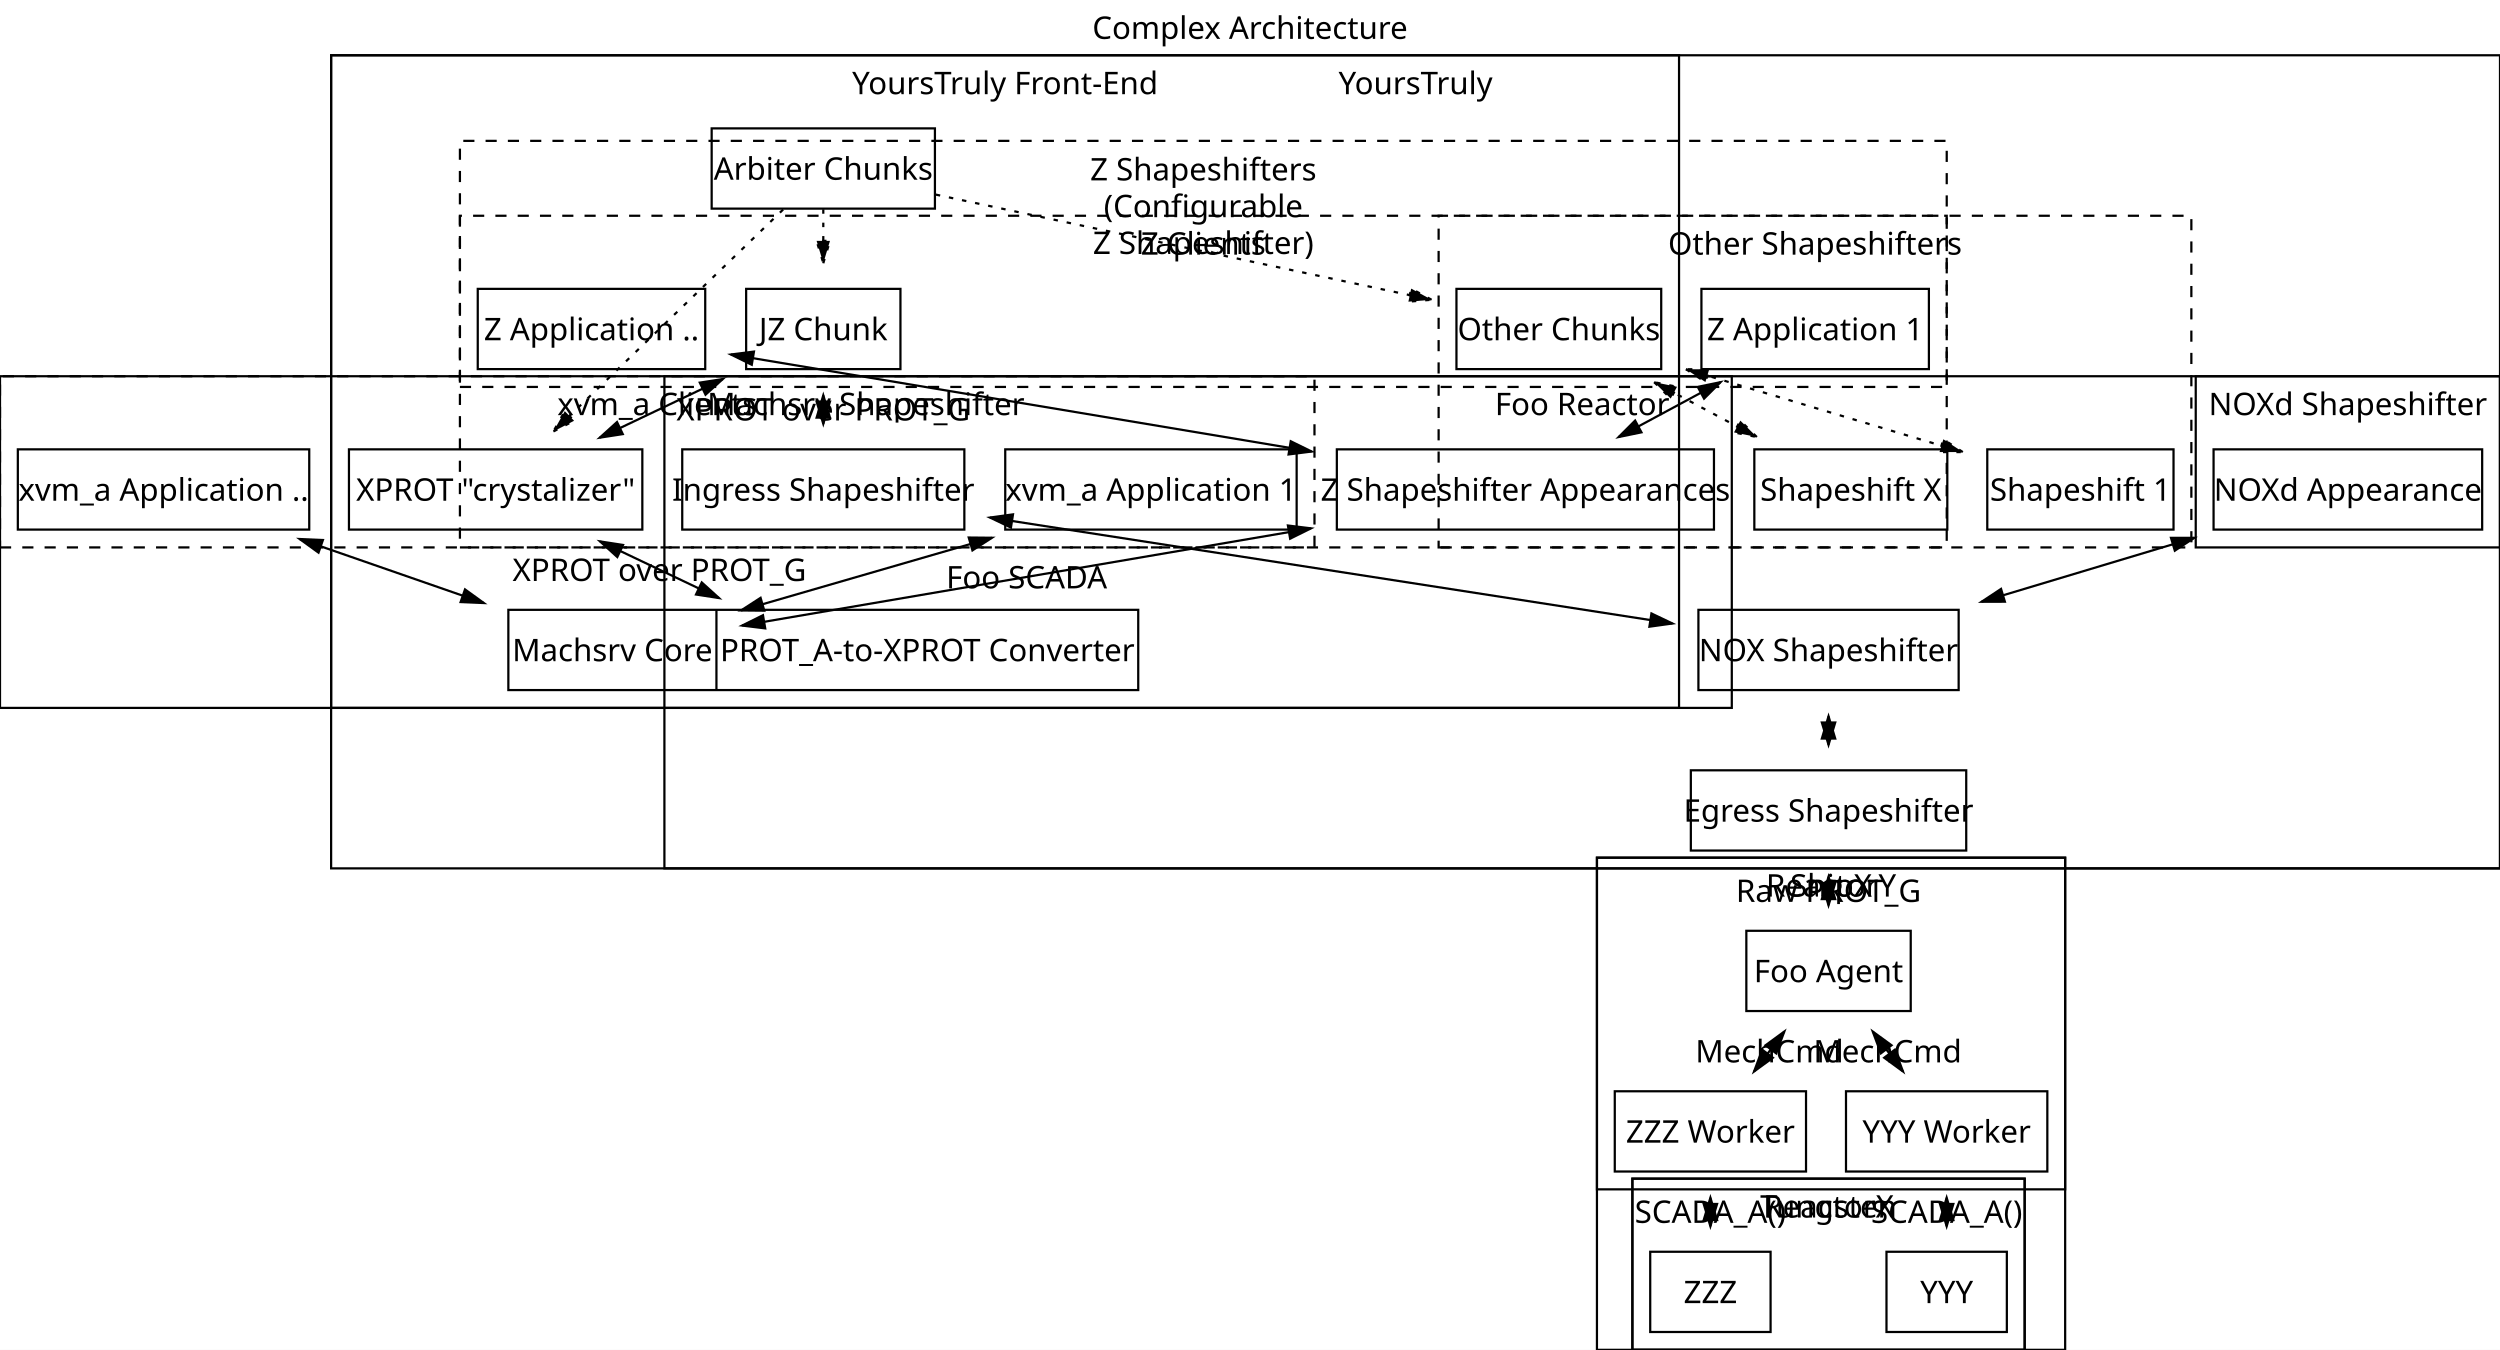
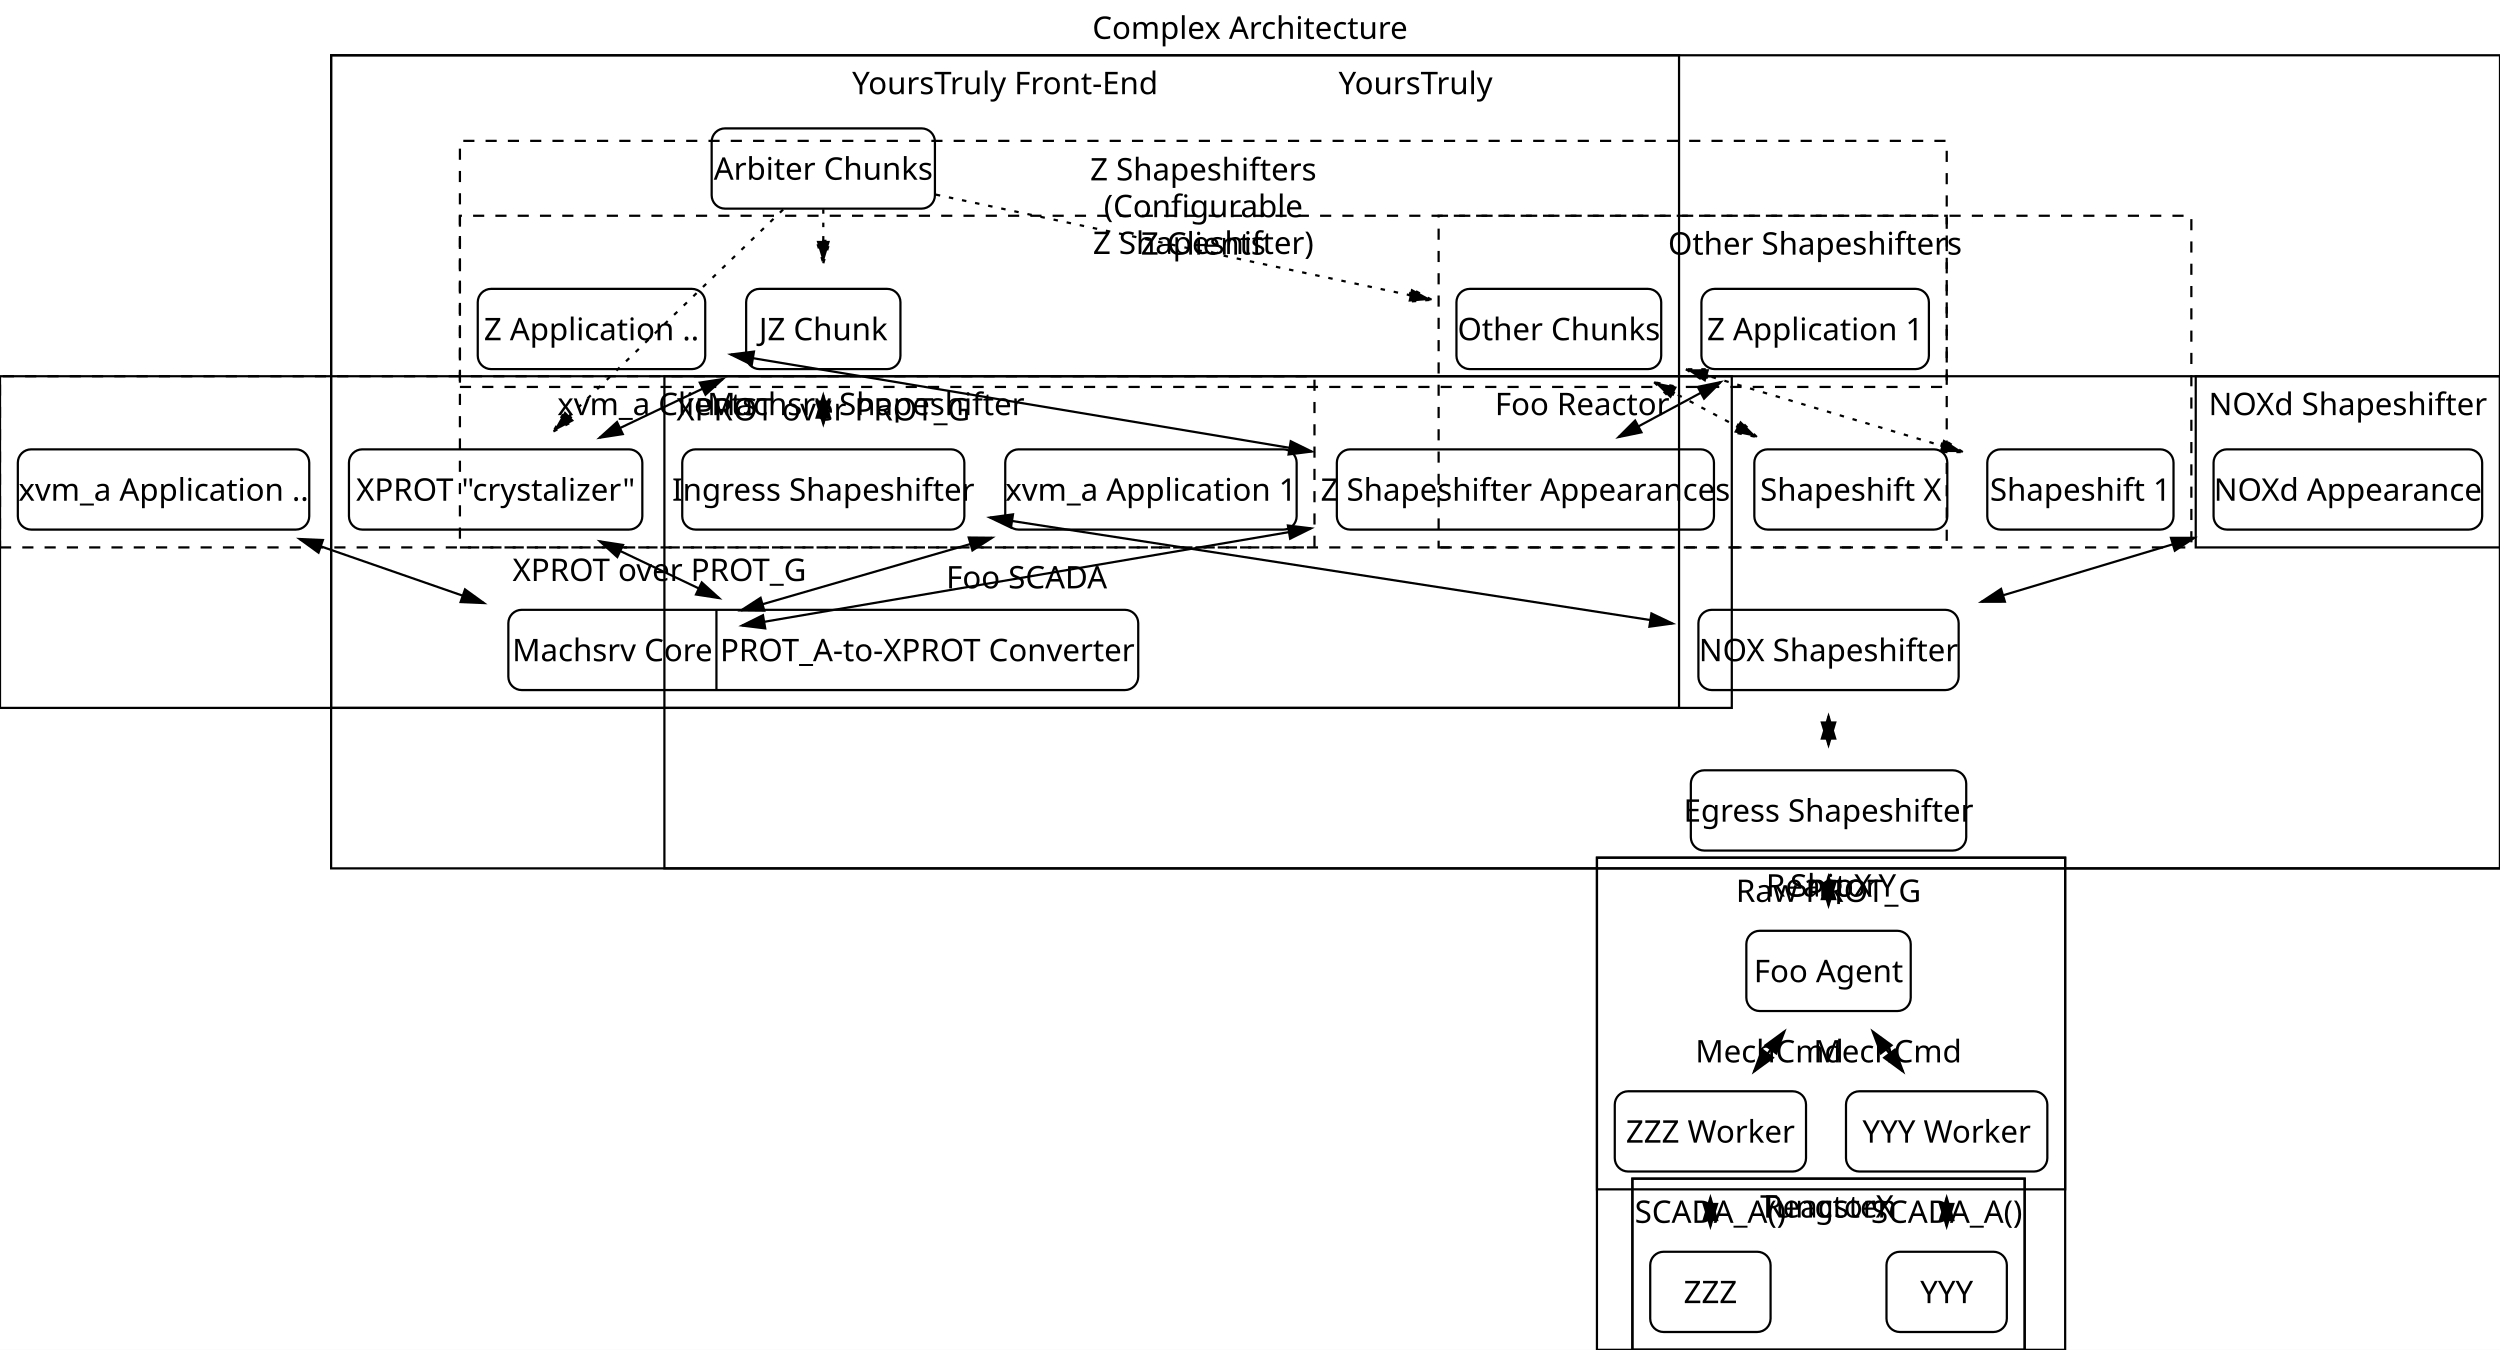
<svg xmlns="http://www.w3.org/2000/svg" width="1121.624pt" height="605.6pt" viewBox="0 0 1121.624 605.6">
  <rect x="0" y="0" width="1121.624" height="605.6" fill="white" />
  <g transform="translate(0 605.6) scale(1 -1)">
    <rect x="0" y="360" width="589.74" height="76.8" fill="none" stroke="black" stroke-dasharray="5,5" />
    <text x="294.87" y="-419.35" transform="scale(1 -1)" text-anchor="middle" font-family="Times-Roman" font-size="14" fill="black">xvm_a Clients</text>
    <rect x="206.343" y="432" width="667.055" height="76.8" fill="none" stroke="black" stroke-dasharray="5,5" />
    <text x="539.87" y="-491.35" transform="scale(1 -1)" text-anchor="middle" font-family="Times-Roman" font-size="14" fill="black">Z Clients</text>
    <rect x="206.343" y="360" width="667.055" height="182.4" fill="none" stroke="black" stroke-dasharray="5,5" />
    <text x="539.87" y="-524.651" transform="scale(1 -1)" text-anchor="middle" font-family="Times-Roman" font-size="14" fill="black">Z Shapeshifters</text>
    <text x="539.87" y="-508.15" transform="scale(1 -1)" text-anchor="middle" font-family="Times-Roman" font-size="14" fill="black">(Configurable</text>
    <text x="539.87" y="-491.65" transform="scale(1 -1)" text-anchor="middle" font-family="Times-Roman" font-size="14" fill="black">Z Shapeshifter)</text>
    <rect x="0" y="288" width="776.968" height="148.8" fill="none" stroke="black" />
    <text x="388.484" y="-419.35" transform="scale(1 -1)" text-anchor="middle" font-family="Times-Roman" font-size="14" fill="black">Machsrv Shapeshifter</text>
    <rect x="985.116" y="360" width="136.508" height="76.8" fill="none" stroke="black" />
    <text x="1053.37" y="-419.35" transform="scale(1 -1)" text-anchor="middle" font-family="Times-Roman" font-size="14" fill="black">NOXd Shapeshifter</text>
    <rect x="148.558" y="216" width="973.066" height="364.8" fill="none" stroke="black" />
    <text x="635.091" y="-563.35" transform="scale(1 -1)" text-anchor="middle" font-family="Times-Roman" font-size="14" fill="black">YoursTruly</text>
    <rect x="298.086" y="216" width="823.539" height="220.8" fill="none" stroke="black" />
    <text x="709.855" y="-419.35" transform="scale(1 -1)" text-anchor="middle" font-family="Times-Roman" font-size="14" fill="black">Foo Reactor</text>
    <rect x="148.558" y="288" width="604.744" height="292.8" fill="none" stroke="black" />
    <text x="450.93" y="-563.35" transform="scale(1 -1)" text-anchor="middle" font-family="Times-Roman" font-size="14" fill="black">YoursTruly Front-End</text>
    <rect x="645.438" y="360" width="337.713" height="148.8" fill="none" stroke="black" stroke-dasharray="5,5" />
    <text x="814.295" y="-491.35" transform="scale(1 -1)" text-anchor="middle" font-family="Times-Roman" font-size="14" fill="black">Other Shapeshifters</text>
    <rect x="716.468" y="0" width="210.066" height="220.8" fill="none" stroke="black" />
    <text x="821.501" y="-203.35" transform="scale(1 -1)" text-anchor="middle" font-family="Times-Roman" font-size="14" fill="black">ShipX</text>
    <rect x="732.37" y="0" width="176" height="76.8" fill="none" stroke="black" />
    <text x="820.37" y="-59.35" transform="scale(1 -1)" text-anchor="middle" font-family="Times-Roman" font-size="14" fill="black">ReactorX</text>
    <rect x="732.37" y="0" width="176" height="76.8" fill="none" stroke="black" />
    <text x="820.37" y="-59.35" transform="scale(1 -1)" text-anchor="middle" font-family="Times-Roman" font-size="14" fill="black">Tungsten</text>
    <rect x="716.468" y="72" width="210.066" height="148.8" fill="none" stroke="black" />
    <text x="821.501" y="-203.35" transform="scale(1 -1)" text-anchor="middle" font-family="Times-Roman" font-size="14" fill="black">ReactorY</text>
    <path d="M 771.909 434.136 C 757.243 426.239 740.83 417.401 726.214 409.531" fill="none" stroke="black" />
    <polygon points="726.214,409.531 736.441,411.631 733.596,416.914" fill="black" stroke="black" />
    <polygon points="771.909,434.136 761.682,432.037 764.527,426.754" fill="black" stroke="black" />
    <path d="M 327.913 446.551 C 396.825 435.039 508.477 416.385 588.464 403.023" fill="none" stroke="black" />
    <polygon points="588.464,403.023 579.095,407.629 578.106,401.711" fill="black" stroke="black" />
    <polygon points="327.913,446.551 337.282,441.945 338.27,447.863" fill="black" stroke="black" />
    <path d="M 588.173 368.561 C 509.005 355.032 399.372 336.297 332.958 324.947" fill="none" stroke="black" />
    <polygon points="332.958,324.947 343.321,323.674 342.31,329.589" fill="black" stroke="black" />
    <polygon points="588.173,368.561 577.81,369.833 578.821,363.919" fill="black" stroke="black" />
    <text x="460.601" y="-341.618" transform="scale(1 -1)" text-anchor="middle" font-family="Times-Roman" font-size="14" fill="black">Foo SCADA</text>
    <path d="M 445.054 364.339 C 409.17 353.943 366.242 341.506 332.463 331.72" fill="none" stroke="black" />
    <polygon points="332.463,331.72 342.903,331.621 341.234,337.384" fill="black" stroke="black" />
    <polygon points="445.054,364.339 434.614,364.438 436.284,358.675" fill="black" stroke="black" />
    <path d="M 134.444 363.771 C 160.695 354.646 191.221 344.035 217.084 335.045" fill="none" stroke="black" />
    <polygon points="217.084,335.045 208.623,341.162 206.653,335.495" fill="black" stroke="black" />
    <polygon points="134.444,363.771 142.904,357.654 144.874,363.321" fill="black" stroke="black" />
    <path d="M 444.139 373.395 C 529.261 360.183 667.242 338.767 750.341 325.869" fill="none" stroke="black" />
    <polygon points="750.341,325.869 740.919,330.368 739.999,324.439" fill="black" stroke="black" />
    <polygon points="444.139,373.395 453.561,368.897 454.481,374.826" fill="black" stroke="black" />
    <path d="M 820.37 284.24 C 820.37 280.012 820.37 275.659 820.37 271.438" fill="none" stroke="black" />
    <polygon points="820.37,271.438 823.37,281.438 817.37,281.438" fill="black" stroke="black" />
    <polygon points="820.37,284.24 817.37,274.24 823.37,274.24" fill="black" stroke="black" />
    <path d="M 984.447 364.294 C 954.346 355.25 919.129 344.67 889.055 335.635" fill="none" stroke="black" />
    <polygon points="889.055,335.635 899.495,335.639 897.769,341.385" fill="black" stroke="black" />
    <polygon points="984.447,364.294 974.007,364.289 975.733,358.543" fill="black" stroke="black" />
    <path d="M 351.345 511.588 C 325.527 486.648 277.876 440.618 248.281 412.03" fill="none" stroke="black" stroke-dasharray="2,4" />
    <polygon points="248.281,412.03 257.558,416.82 253.389,421.135" fill="black" stroke="black" stroke-dasharray="2,4" />
    <path d="M 369.37 511.697 C 369.37 504.407 369.37 495.726 369.37 487.536" fill="none" stroke="black" stroke-dasharray="2,4" />
    <polygon points="369.37,487.536 372.37,497.536 366.37,497.536" fill="black" stroke="black" stroke-dasharray="2,4" />
    <path d="M 419.849 518.292 C 479.804 505.575 579.565 484.413 642.28 471.11" fill="none" stroke="black" stroke-dasharray="2,4" />
    <polygon points="642.28,471.11 633.12,476.12 631.875,470.25" fill="black" stroke="black" stroke-dasharray="2,4" />
    <path d="M 369.37 428.24 C 369.37 424.012 369.37 419.659 369.37 415.438" fill="none" stroke="black" />
    <polygon points="369.37,415.438 372.37,425.438 366.37,425.438" fill="black" stroke="black" />
    <polygon points="369.37,428.24 366.37,418.24 372.37,418.24" fill="black" stroke="black" />
    <text x="369.37" y="-416.95" transform="scale(1 -1)" text-anchor="middle" font-family="Times-Roman" font-size="14" fill="black">XPROT over PROT_G</text>
    <path d="M 324.275 435.526 C 306.776 427.193 286.738 417.651 269.088 409.246" fill="none" stroke="black" />
    <polygon points="269.088,409.246 279.406,410.837 276.827,416.254" fill="black" stroke="black" />
    <polygon points="324.275,435.526 313.957,433.935 316.536,428.518" fill="black" stroke="black" />
    <path d="M 269.209 362.696 C 286.262 354.575 305.53 345.4 322.58 337.281" fill="none" stroke="black" />
    <polygon points="322.58,337.281 314.841,344.289 312.261,338.872" fill="black" stroke="black" />
    <polygon points="269.209,362.696 276.947,355.688 279.527,361.105" fill="black" stroke="black" />
    <text x="295.87" y="-344.95" transform="scale(1 -1)" text-anchor="middle" font-family="Times-Roman" font-size="14" fill="black">XPROT over PROT_G</text>
    <path d="M 756.402 439.939 C 794.276 428.609 843.64 413.842 880.607 402.784" fill="none" stroke="black" stroke-dasharray="2,4" />
    <polygon points="880.607,402.784 871.886,408.524 870.166,402.776" fill="black" stroke="black" stroke-dasharray="2,4" />
    <polygon points="756.402,439.939 765.123,434.199 766.842,439.947" fill="black" stroke="black" stroke-dasharray="2,4" />
    <path d="M 742.158 434.136 C 756.937 426.239 773.476 417.401 788.205 409.531" fill="none" stroke="black" stroke-dasharray="2,4" />
    <polygon points="788.205,409.531 780.799,416.89 777.971,411.598" fill="black" stroke="black" stroke-dasharray="2,4" />
    <polygon points="742.158,434.136 749.564,426.778 752.392,432.069" fill="black" stroke="black" stroke-dasharray="2,4" />
    <path d="M 800.531 142.797 C 796.096 136.939 791.395 130.73 786.969 124.886" fill="none" stroke="black" />
    <polygon points="786.969,124.886 795.398,131.047 790.614,134.669" fill="black" stroke="black" />
    <polygon points="800.531,142.797 792.102,136.635 796.886,133.013" fill="black" stroke="black" />
    <text x="793.87" y="-128.95" transform="scale(1 -1)" text-anchor="middle" font-family="Times-Roman" font-size="14" fill="black">MechCmd</text>
    <path d="M 840.21 142.797 C 844.645 136.939 849.346 130.73 853.771 124.886" fill="none" stroke="black" />
    <polygon points="853.771,124.886 850.126,134.669 845.343,131.047" fill="black" stroke="black" />
    <polygon points="840.21,142.797 843.854,133.013 848.638,136.635" fill="black" stroke="black" />
    <text x="846.87" y="-128.95" transform="scale(1 -1)" text-anchor="middle" font-family="Times-Roman" font-size="14" fill="black">MechCmd</text>
    <path d="M 767.37 68.24 C 767.37 64.012 767.37 59.659 767.37 55.438" fill="none" stroke="black" />
    <polygon points="767.37,55.438 770.37,65.438 764.37,65.438" fill="black" stroke="black" />
    <polygon points="767.37,68.24 764.37,58.24 770.37,58.24" fill="black" stroke="black" />
    <text x="767.37" y="-56.95" transform="scale(1 -1)" text-anchor="middle" font-family="Times-Roman" font-size="14" fill="black">SCADA_A()</text>
    <path d="M 873.37 68.24 C 873.37 64.012 873.37 59.659 873.37 55.438" fill="none" stroke="black" />
    <polygon points="873.37,55.438 876.37,65.438 870.37,65.438" fill="black" stroke="black" />
    <polygon points="873.37,68.24 870.37,58.24 876.37,58.24" fill="black" stroke="black" />
    <text x="873.37" y="-56.95" transform="scale(1 -1)" text-anchor="middle" font-family="Times-Roman" font-size="14" fill="black">SCADA_A()</text>
    <path d="M 820.37 212.24 C 820.37 208.012 820.37 203.659 820.37 199.438" fill="none" stroke="black" />
    <polygon points="820.37,199.438 823.37,209.438 817.37,209.438" fill="black" stroke="black" />
    <polygon points="820.37,212.24 817.37,202.24 823.37,202.24" fill="black" stroke="black" />
    <text x="820.37" y="-200.95" transform="scale(1 -1)" text-anchor="middle" font-family="Times-Roman" font-size="14" fill="black">Raw PROT_G</text>
-     <rect x="8" y="368" width="130.74" height="36" fill="none" stroke="black" />
+     <rect x="8" y="368" width="130.74" height="36" rx="6" ry="6" fill="none" stroke="black" />
    <text x="73.37" y="-380.95" transform="scale(1 -1)" text-anchor="middle" font-family="Times-Roman" font-size="14" fill="black">xvm_a Application ..</text>
-     <rect x="451" y="368" width="130.74" height="36" fill="none" stroke="black" />
+     <rect x="451" y="368" width="130.74" height="36" rx="6" ry="6" fill="none" stroke="black" />
    <text x="516.37" y="-380.95" transform="scale(1 -1)" text-anchor="middle" font-family="Times-Roman" font-size="14" fill="black">xvm_a Application 1</text>
-     <rect x="214.343" y="440" width="102.055" height="36" fill="none" stroke="black" />
+     <rect x="214.343" y="440" width="102.055" height="36" rx="6" ry="6" fill="none" stroke="black" />
    <text x="265.37" y="-452.95" transform="scale(1 -1)" text-anchor="middle" font-family="Times-Roman" font-size="14" fill="black">Z Application ..</text>
-     <rect x="763.343" y="440" width="102.055" height="36" fill="none" stroke="black" />
+     <rect x="763.343" y="440" width="102.055" height="36" rx="6" ry="6" fill="none" stroke="black" />
    <text x="814.37" y="-452.95" transform="scale(1 -1)" text-anchor="middle" font-family="Times-Roman" font-size="14" fill="black">Z Application 1</text>
-     <rect x="599.772" y="368" width="169.196" height="36" fill="none" stroke="black" />
+     <rect x="599.772" y="368" width="169.196" height="36" rx="6" ry="6" fill="none" stroke="black" />
    <text x="684.37" y="-380.95" transform="scale(1 -1)" text-anchor="middle" font-family="Times-Roman" font-size="14" fill="black">Z Shapeshifter Appearances</text>
-     <rect x="228.072" y="296" width="282.597" height="36" fill="none" stroke="black" />
+     <rect x="228.072" y="296" width="282.597" height="36" rx="6" ry="6" fill="none" stroke="black" />
    <line x1="321.43" y1="296" x2="321.43" y2="332" stroke="black" />
    <text x="274.751" y="-308.95" transform="scale(1 -1)" text-anchor="middle" font-family="Times-Roman" font-size="14" fill="black">Machsrv Core</text>
    <text x="416.05" y="-308.95" transform="scale(1 -1)" text-anchor="middle" font-family="Times-Roman" font-size="14" fill="black">PROT_A-to-XPROT Converter</text>
-     <rect x="993.116" y="368" width="120.508" height="36" fill="none" stroke="black" />
+     <rect x="993.116" y="368" width="120.508" height="36" rx="6" ry="6" fill="none" stroke="black" />
    <text x="1053.37" y="-380.95" transform="scale(1 -1)" text-anchor="middle" font-family="Times-Roman" font-size="14" fill="black">NOXd Appearance</text>
-     <rect x="306.086" y="368" width="126.569" height="36" fill="none" stroke="black" />
+     <rect x="306.086" y="368" width="126.569" height="36" rx="6" ry="6" fill="none" stroke="black" />
    <text x="369.37" y="-380.95" transform="scale(1 -1)" text-anchor="middle" font-family="Times-Roman" font-size="14" fill="black">Ingress Shapeshifter</text>
-     <rect x="761.991" y="296" width="116.758" height="36" fill="none" stroke="black" />
+     <rect x="761.991" y="296" width="116.758" height="36" rx="6" ry="6" fill="none" stroke="black" />
    <text x="820.37" y="-308.95" transform="scale(1 -1)" text-anchor="middle" font-family="Times-Roman" font-size="14" fill="black">NOX Shapeshifter</text>
-     <rect x="758.594" y="224" width="123.552" height="36" fill="none" stroke="black" />
+     <rect x="758.594" y="224" width="123.552" height="36" rx="6" ry="6" fill="none" stroke="black" />
    <text x="820.37" y="-236.95" transform="scale(1 -1)" text-anchor="middle" font-family="Times-Roman" font-size="14" fill="black">Egress Shapeshifter</text>
-     <rect x="653.438" y="440" width="91.864" height="36" fill="none" stroke="black" />
+     <rect x="653.438" y="440" width="91.864" height="36" rx="6" ry="6" fill="none" stroke="black" />
    <text x="699.37" y="-452.95" transform="scale(1 -1)" text-anchor="middle" font-family="Times-Roman" font-size="14" fill="black">Other Chunks</text>
-     <rect x="156.558" y="368" width="131.624" height="36" fill="none" stroke="black" />
+     <rect x="156.558" y="368" width="131.624" height="36" rx="6" ry="6" fill="none" stroke="black" />
    <text x="222.37" y="-380.95" transform="scale(1 -1)" text-anchor="middle" font-family="Times-Roman" font-size="14" fill="black">XPROT "crystalizer"</text>
-     <rect x="334.757" y="440" width="69.226" height="36" fill="none" stroke="black" />
+     <rect x="334.757" y="440" width="69.226" height="36" rx="6" ry="6" fill="none" stroke="black" />
    <text x="369.37" y="-452.95" transform="scale(1 -1)" text-anchor="middle" font-family="Times-Roman" font-size="14" fill="black">JZ Chunk</text>
-     <rect x="319.287" y="512" width="100.167" height="36" fill="none" stroke="black" />
+     <rect x="319.287" y="512" width="100.167" height="36" rx="6" ry="6" fill="none" stroke="black" />
    <text x="369.37" y="-524.95" transform="scale(1 -1)" text-anchor="middle" font-family="Times-Roman" font-size="14" fill="black">Arbiter Chunks</text>
-     <rect x="787.081" y="368" width="86.578" height="36" fill="none" stroke="black" />
+     <rect x="787.081" y="368" width="86.578" height="36" rx="6" ry="6" fill="none" stroke="black" />
    <text x="830.37" y="-380.95" transform="scale(1 -1)" text-anchor="middle" font-family="Times-Roman" font-size="14" fill="black">Shapeshift X</text>
-     <rect x="891.589" y="368" width="83.562" height="36" fill="none" stroke="black" />
+     <rect x="891.589" y="368" width="83.562" height="36" rx="6" ry="6" fill="none" stroke="black" />
    <text x="933.37" y="-380.95" transform="scale(1 -1)" text-anchor="middle" font-family="Times-Roman" font-size="14" fill="black">Shapeshift 1</text>
-     <rect x="740.37" y="8" width="54" height="36" fill="none" stroke="black" />
+     <rect x="740.37" y="8" width="54" height="36" rx="6" ry="6" fill="none" stroke="black" />
    <text x="767.37" y="-20.95" transform="scale(1 -1)" text-anchor="middle" font-family="Times-Roman" font-size="14" fill="black">ZZZ</text>
-     <rect x="846.37" y="8" width="54" height="36" fill="none" stroke="black" />
+     <rect x="846.37" y="8" width="54" height="36" rx="6" ry="6" fill="none" stroke="black" />
    <text x="873.37" y="-20.95" transform="scale(1 -1)" text-anchor="middle" font-family="Times-Roman" font-size="14" fill="black">YYY</text>
-     <rect x="724.468" y="80" width="85.804" height="36" fill="none" stroke="black" />
+     <rect x="724.468" y="80" width="85.804" height="36" rx="6" ry="6" fill="none" stroke="black" />
    <text x="767.37" y="-92.95" transform="scale(1 -1)" text-anchor="middle" font-family="Times-Roman" font-size="14" fill="black">ZZZ Worker</text>
-     <rect x="828.206" y="80" width="90.329" height="36" fill="none" stroke="black" />
+     <rect x="828.206" y="80" width="90.329" height="36" rx="6" ry="6" fill="none" stroke="black" />
    <text x="873.37" y="-92.95" transform="scale(1 -1)" text-anchor="middle" font-family="Times-Roman" font-size="14" fill="black">YYY Worker</text>
-     <rect x="783.495" y="152" width="73.751" height="36" fill="none" stroke="black" />
+     <rect x="783.495" y="152" width="73.751" height="36" rx="6" ry="6" fill="none" stroke="black" />
    <text x="820.37" y="-164.95" transform="scale(1 -1)" text-anchor="middle" font-family="Times-Roman" font-size="14" fill="black">Foo Agent</text>
    <text x="560.812" y="-588.15" transform="scale(1 -1)" text-anchor="middle" font-family="Times-Roman" font-size="14" fill="black">Complex Architecture</text>
  </g>
</svg>
